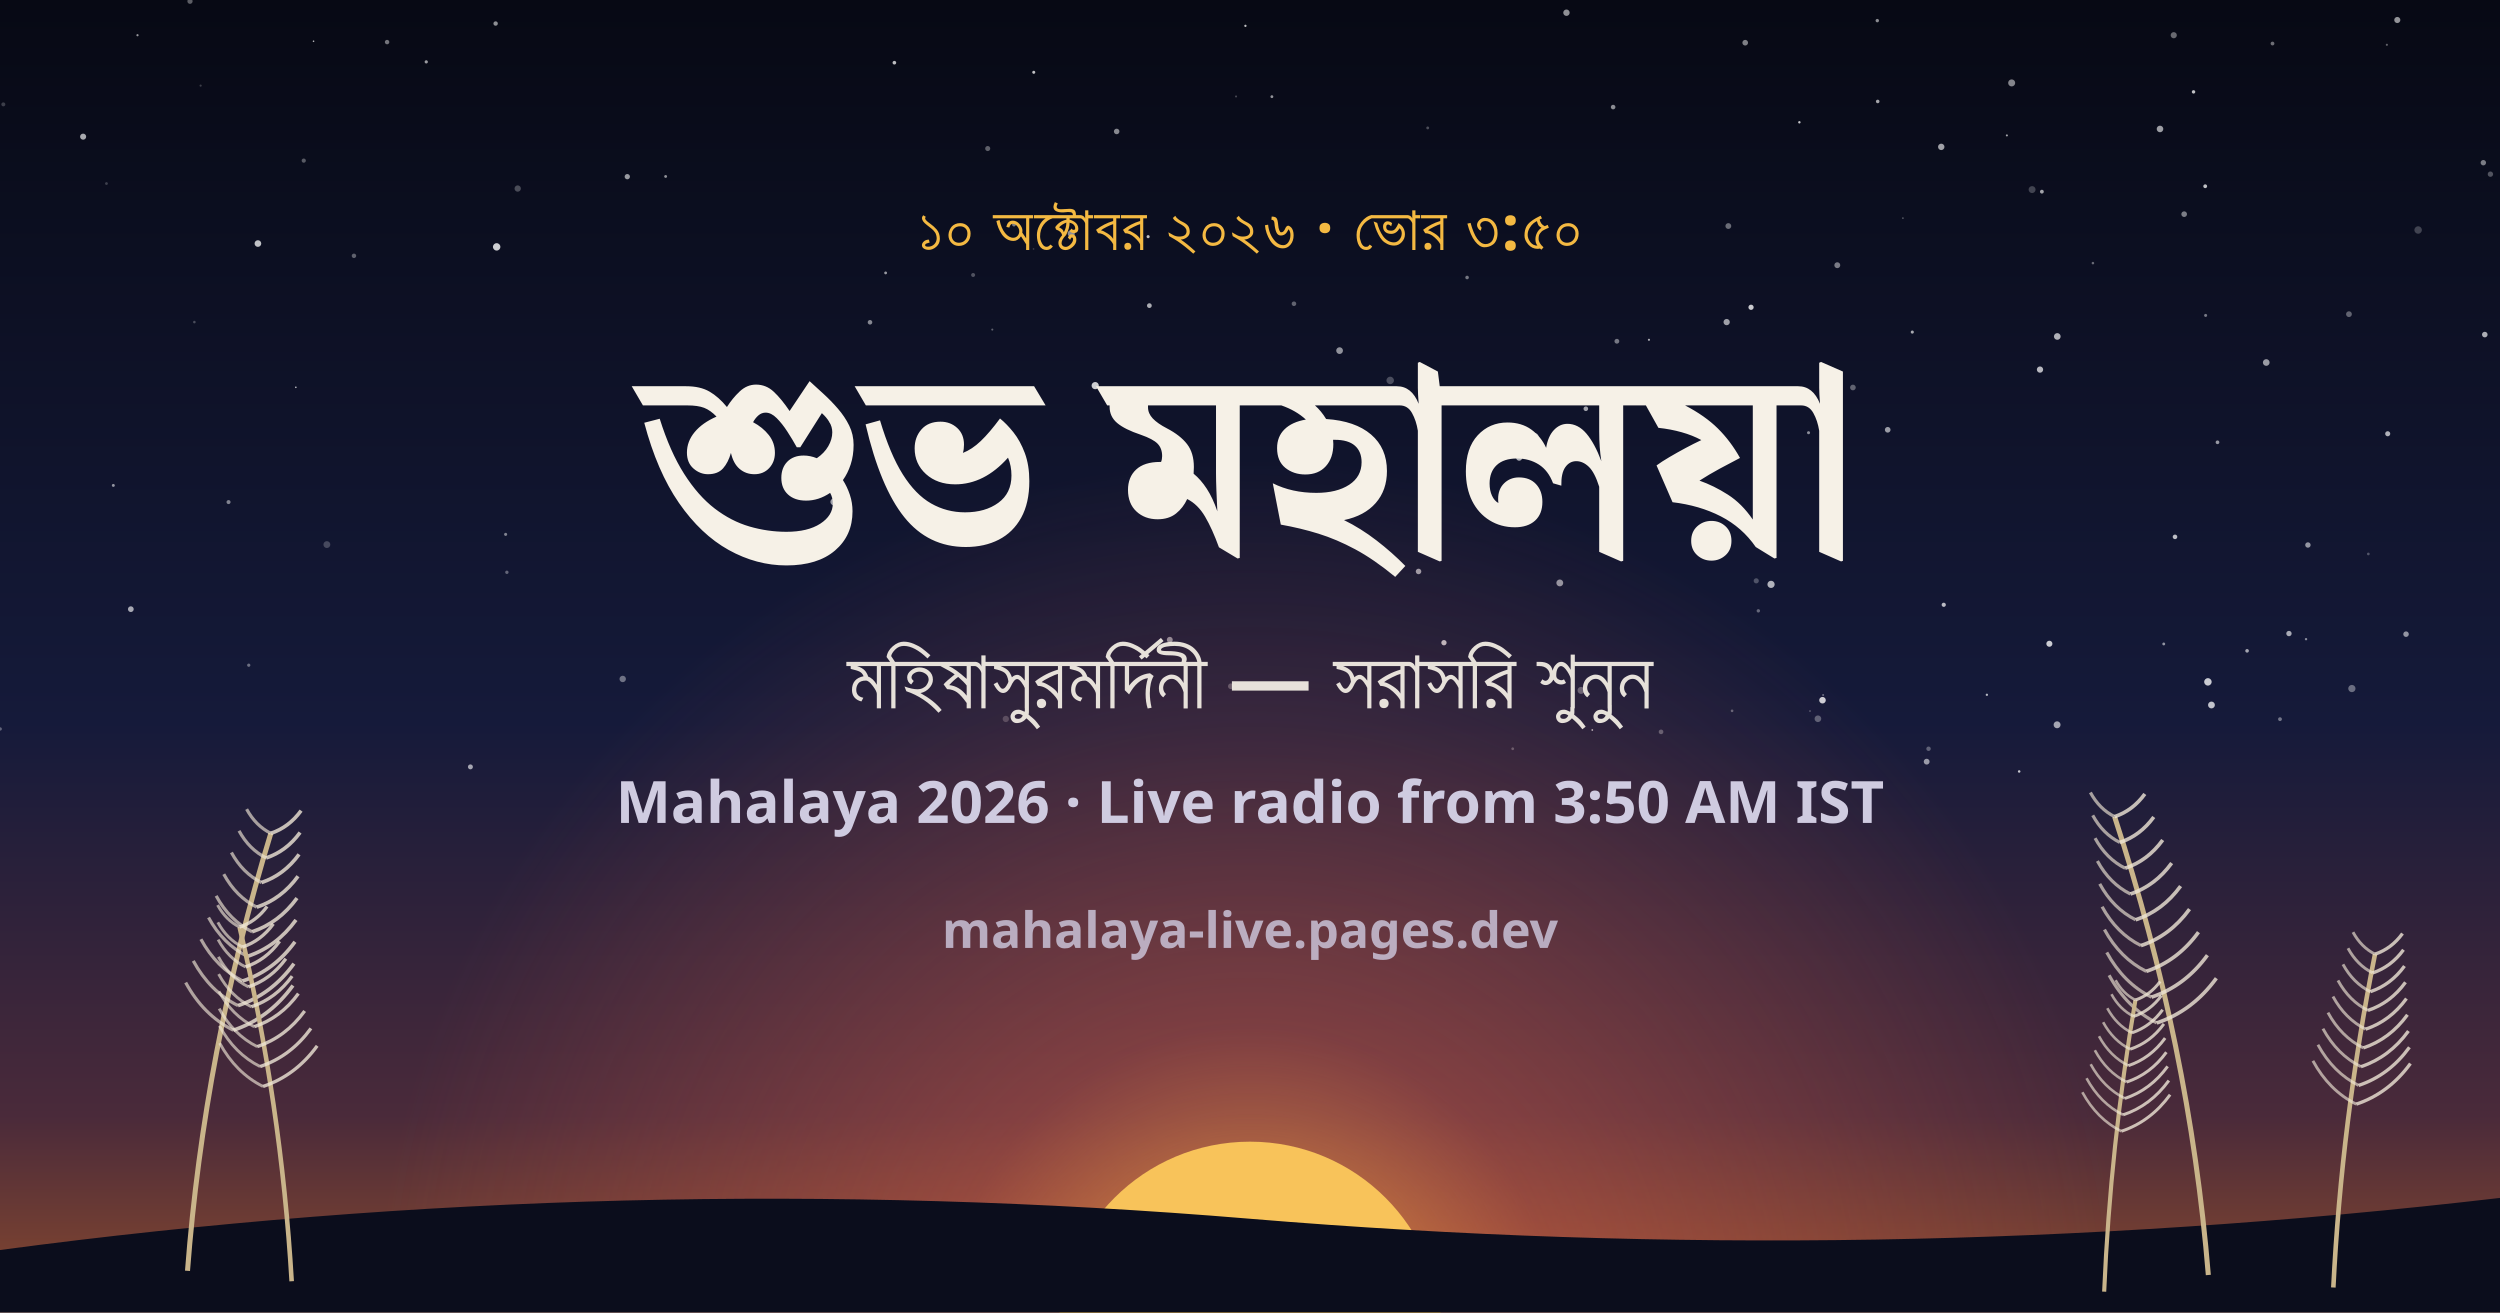
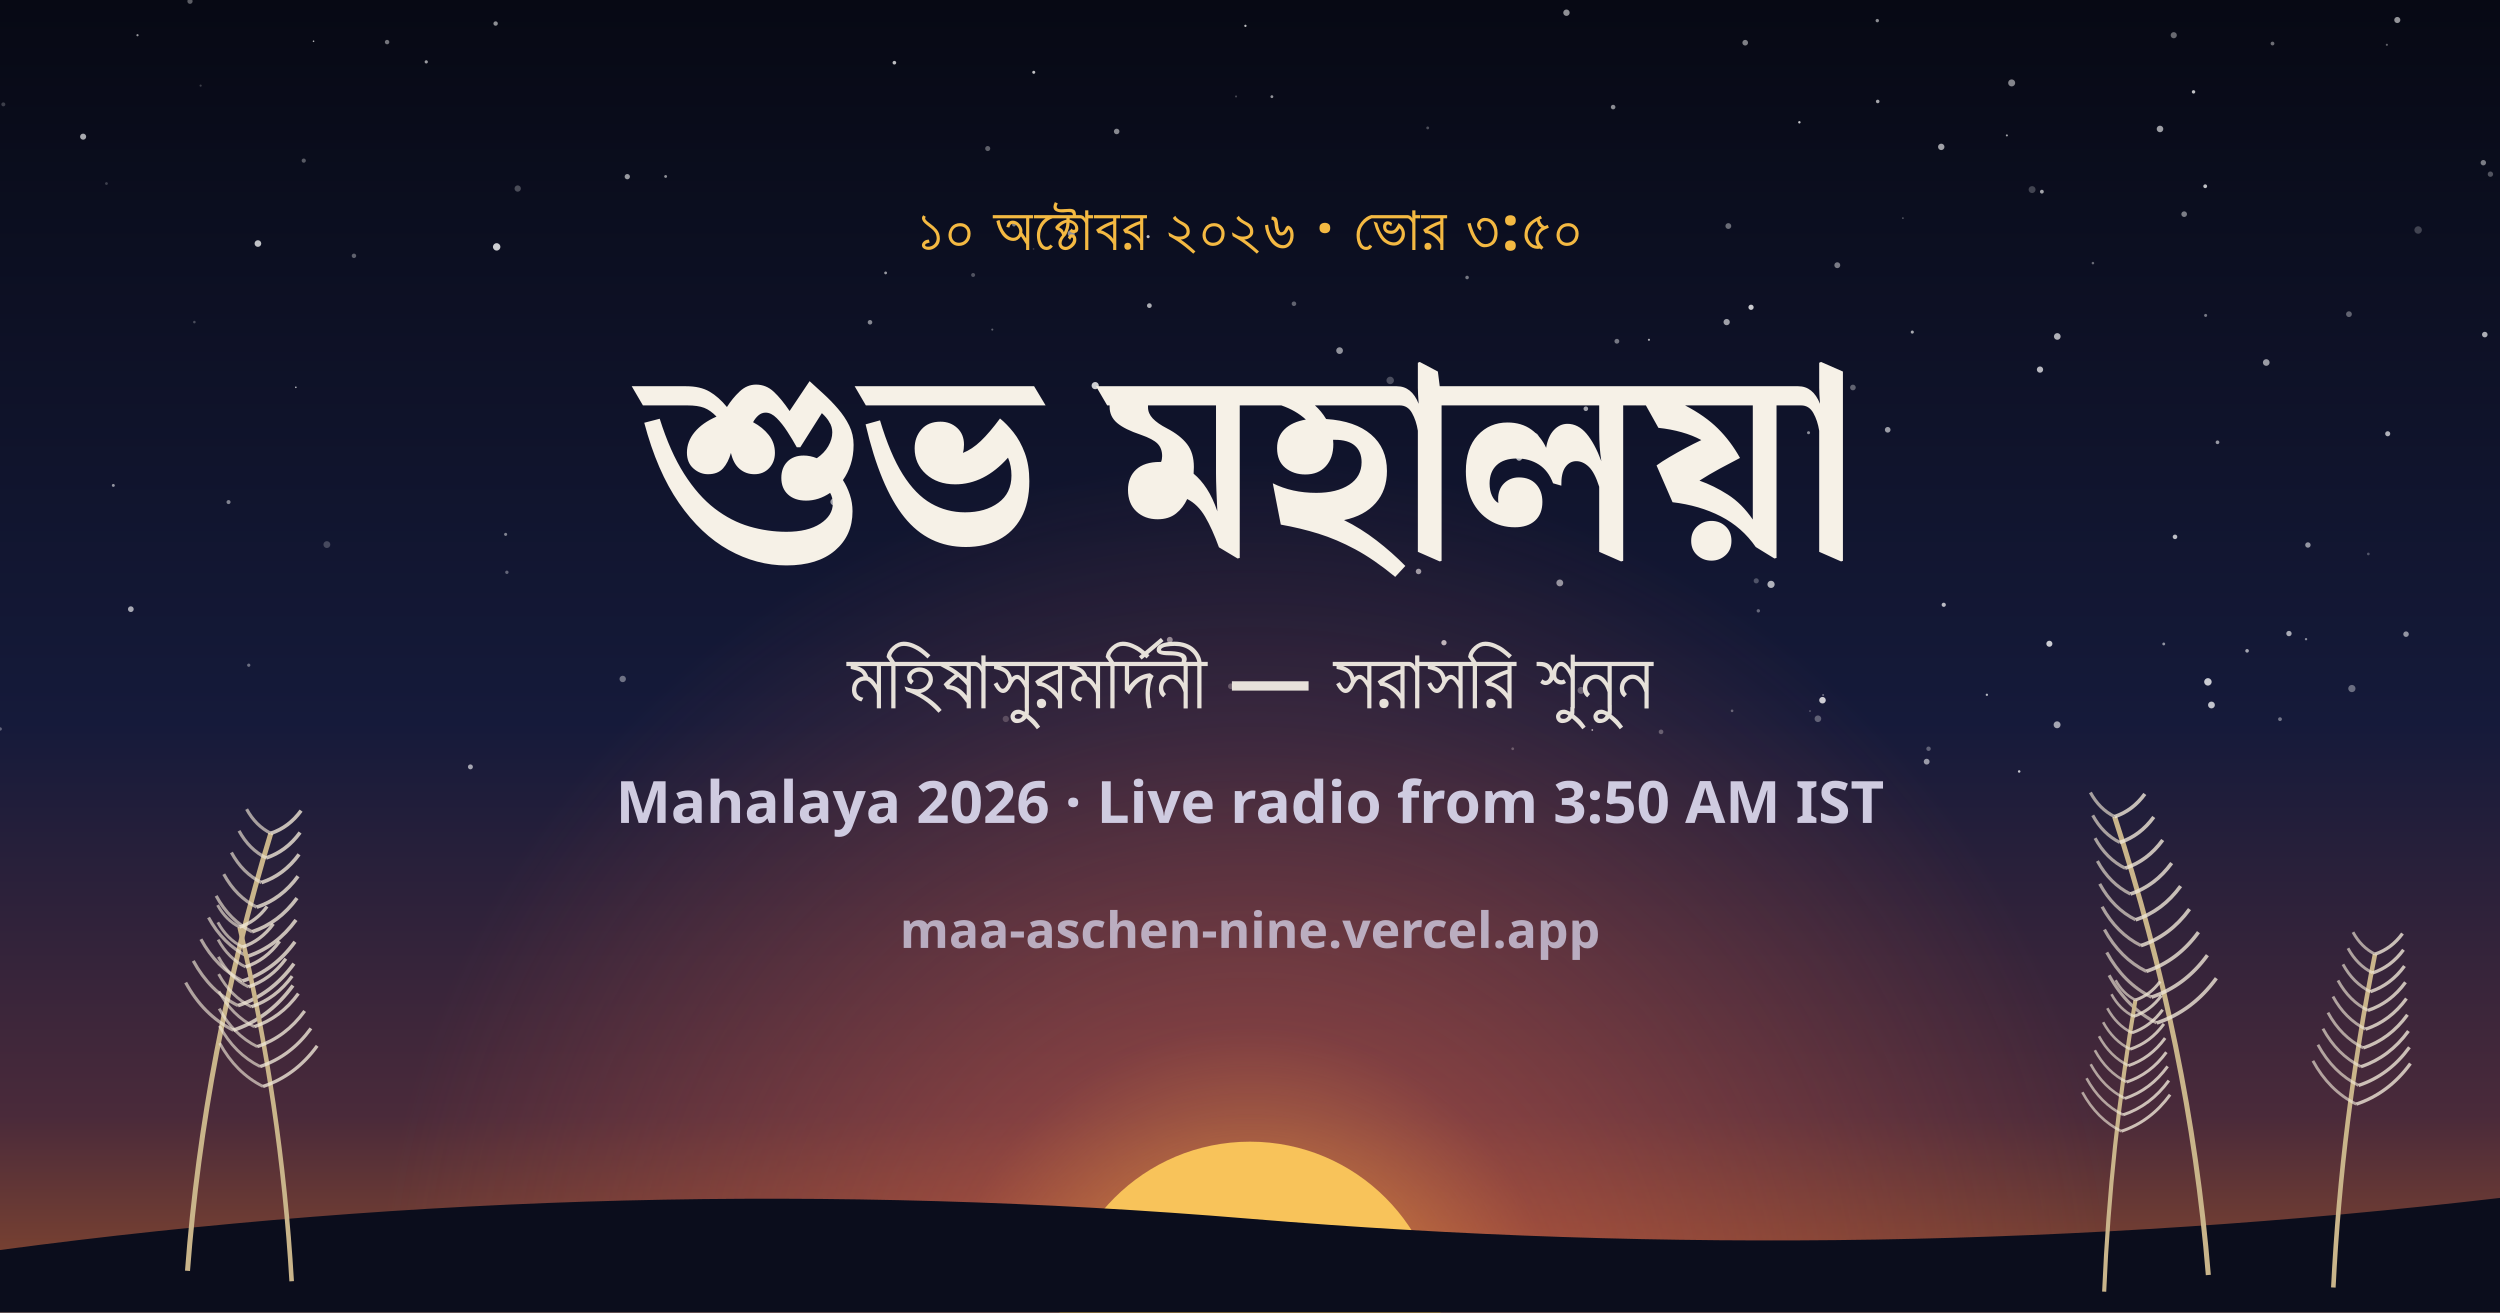
<svg xmlns="http://www.w3.org/2000/svg" width="1200" height="630" viewBox="0 0 1200 630">
  <defs>
    <linearGradient id="sky" x1="0" y1="0" x2="0" y2="1">
      <stop offset="0" stop-color="#070914" />
      <stop offset=".55" stop-color="#151a3a" />
      <stop offset=".85" stop-color="#4a2a3a" />
      <stop offset="1" stop-color="#8a4a2e" />
    </linearGradient>
    <radialGradient id="glow" cx="600" cy="640" r="420" gradientUnits="userSpaceOnUse">
      <stop offset="0" stop-color="#f4b942" stop-opacity=".85" />
      <stop offset=".35" stop-color="#ef6a4f" stop-opacity=".35" />
      <stop offset="1" stop-color="#ef6a4f" stop-opacity="0" />
    </radialGradient>
  </defs>
  <rect width="1200" height="630" fill="url(#sky)" />
  <circle cx="0.1" cy="349.9" r="0.80" fill="#fff" opacity="0.33" />
  <circle cx="875.2" cy="202.4" r="0.86" fill="#fff" opacity="0.65" />
  <circle cx="906.1" cy="206.3" r="1.36" fill="#fff" opacity="0.58" />
  <circle cx="980.1" cy="92.0" r="0.92" fill="#fff" opacity="0.62" />
  <circle cx="837.7" cy="20.5" r="1.36" fill="#fff" opacity="0.48" />
  <circle cx="1106.9" cy="306.8" r="0.57" fill="#fff" opacity="0.51" />
  <circle cx="1107.8" cy="261.6" r="1.30" fill="#fff" opacity="0.55" />
  <circle cx="1094.4" cy="345.2" r="0.92" fill="#fff" opacity="0.40" />
  <circle cx="1004.6" cy="126.3" r="0.61" fill="#fff" opacity="0.38" />
  <circle cx="514.2" cy="112.1" r="1.71" fill="#fff" opacity="0.53" />
  <circle cx="875.1" cy="333.6" r="0.48" fill="#fff" opacity="0.36" />
  <circle cx="672.8" cy="193.3" r="0.99" fill="#fff" opacity="0.32" />
  <circle cx="1090.8" cy="20.9" r="0.91" fill="#fff" opacity="0.41" />
  <circle cx="797.3" cy="351.3" r="1.12" fill="#fff" opacity="0.30" />
  <circle cx="486.7" cy="107.8" r="0.91" fill="#fff" opacity="0.45" />
  <circle cx="399.1" cy="202.0" r="1.26" fill="#fff" opacity="0.34" />
  <circle cx="1087.8" cy="174.0" r="1.61" fill="#fff" opacity="0.58" />
  <circle cx="761.2" cy="196.2" r="1.11" fill="#fff" opacity="0.61" />
  <circle cx="1127.5" cy="150.8" r="1.39" fill="#fff" opacity="0.35" />
  <circle cx="704.2" cy="133.2" r="0.86" fill="#fff" opacity="0.43" />
  <circle cx="953.7" cy="333.5" r="0.56" fill="#fff" opacity="0.69" />
  <circle cx="93.3" cy="154.6" r="0.62" fill="#fff" opacity="0.25" />
  <circle cx="1195.4" cy="83.6" r="1.29" fill="#fff" opacity="0.29" />
  <circle cx="548.5" cy="225.3" r="0.59" fill="#fff" opacity="0.75" />
  <circle cx="1061.5" cy="338.4" r="1.64" fill="#fff" opacity="0.74" />
  <circle cx="913.4" cy="104.7" r="0.41" fill="#fff" opacity="0.35" />
  <circle cx="91.2" cy="0.6" r="1.26" fill="#fff" opacity="0.34" />
  <circle cx="889.4" cy="186.0" r="1.36" fill="#fff" opacity="0.34" />
  <circle cx="1058.5" cy="89.4" r="0.92" fill="#fff" opacity="0.74" />
  <circle cx="142.0" cy="185.9" r="0.40" fill="#fff" opacity="0.75" />
  <circle cx="764.3" cy="350.4" r="0.43" fill="#fff" opacity="0.74" />
  <circle cx="225.8" cy="368.1" r="1.19" fill="#fff" opacity="0.61" />
  <circle cx="319.5" cy="84.7" r="0.69" fill="#fff" opacity="0.54" />
  <circle cx="62.8" cy="292.4" r="1.38" fill="#fff" opacity="0.63" />
  <circle cx="597.8" cy="12.4" r="0.55" fill="#fff" opacity="0.75" />
  <circle cx="156.9" cy="261.4" r="1.65" fill="#fff" opacity="0.22" />
  <circle cx="1059.8" cy="327.3" r="1.79" fill="#fff" opacity="0.77" />
  <circle cx="917.9" cy="159.4" r="0.75" fill="#fff" opacity="0.64" />
  <circle cx="1058.7" cy="151.4" r="0.73" fill="#fff" opacity="0.44" />
  <circle cx="1064.4" cy="212.3" r="0.89" fill="#fff" opacity="0.57" />
  <circle cx="881.9" cy="127.3" r="1.42" fill="#fff" opacity="0.45" />
  <circle cx="238.4" cy="118.5" r="1.78" fill="#fff" opacity="0.80" />
  <circle cx="758.9" cy="331.4" r="1.69" fill="#fff" opacity="0.32" />
  <circle cx="774.3" cy="51.4" r="1.10" fill="#fff" opacity="0.53" />
  <circle cx="925.7" cy="359.4" r="1.07" fill="#fff" opacity="0.31" />
  <circle cx="536.0" cy="63.1" r="1.33" fill="#fff" opacity="0.51" />
  <circle cx="673.8" cy="192.6" r="1.46" fill="#fff" opacity="0.42" />
  <circle cx="901.1" cy="9.9" r="0.82" fill="#fff" opacity="0.53" />
  <circle cx="243.3" cy="274.7" r="0.81" fill="#fff" opacity="0.34" />
  <circle cx="791.5" cy="163.1" r="0.51" fill="#fff" opacity="0.66" />
  <circle cx="987.4" cy="347.9" r="1.67" fill="#fff" opacity="0.61" />
  <circle cx="1150.7" cy="9.6" r="1.47" fill="#fff" opacity="0.56" />
  <circle cx="868.8" cy="341.3" r="0.45" fill="#fff" opacity="0.28" />
  <circle cx="96.3" cy="41.1" r="0.52" fill="#fff" opacity="0.21" />
  <circle cx="726.1" cy="359.4" r="0.67" fill="#fff" opacity="0.28" />
  <circle cx="242.7" cy="256.5" r="0.74" fill="#fff" opacity="0.47" />
  <circle cx="1192.7" cy="160.6" r="1.34" fill="#fff" opacity="0.66" />
  <circle cx="476.3" cy="158.2" r="0.49" fill="#fff" opacity="0.34" />
  <circle cx="969.2" cy="370.3" r="0.61" fill="#fff" opacity="0.76" />
  <circle cx="610.5" cy="46.4" r="0.69" fill="#fff" opacity="0.56" />
  <circle cx="204.6" cy="29.7" r="0.78" fill="#fff" opacity="0.59" />
  <circle cx="667.3" cy="182.6" r="1.79" fill="#fff" opacity="0.25" />
  <circle cx="496.1" cy="119.5" r="0.41" fill="#fff" opacity="0.20" />
  <circle cx="496.2" cy="34.7" r="0.73" fill="#fff" opacity="0.75" />
  <circle cx="933.0" cy="290.3" r="1.01" fill="#fff" opacity="0.71" />
  <circle cx="1154.9" cy="304.4" r="1.33" fill="#fff" opacity="0.54" />
  <circle cx="417.6" cy="154.7" r="1.10" fill="#fff" opacity="0.50" />
  <circle cx="680.9" cy="274.3" r="1.33" fill="#fff" opacity="0.58" />
  <circle cx="874.8" cy="336.1" r="1.58" fill="#fff" opacity="0.79" />
  <circle cx="525.7" cy="185.1" r="1.74" fill="#fff" opacity="0.79" />
  <circle cx="429.3" cy="30.1" r="0.88" fill="#fff" opacity="0.73" />
  <circle cx="850.1" cy="280.5" r="1.74" fill="#fff" opacity="0.67" />
  <circle cx="248.5" cy="90.5" r="1.52" fill="#fff" opacity="0.26" />
  <circle cx="1098.7" cy="304.1" r="1.29" fill="#fff" opacity="0.63" />
  <circle cx="643.0" cy="168.3" r="1.62" fill="#fff" opacity="0.54" />
  <circle cx="1048.4" cy="102.8" r="1.36" fill="#fff" opacity="0.46" />
  <circle cx="474.1" cy="71.3" r="1.22" fill="#fff" opacity="0.34" />
  <circle cx="1078.6" cy="312.4" r="0.87" fill="#fff" opacity="0.61" />
  <circle cx="1052.9" cy="44.1" r="0.83" fill="#fff" opacity="0.75" />
  <circle cx="1.6" cy="50.1" r="0.96" fill="#fff" opacity="0.21" />
  <circle cx="831.4" cy="341.2" r="0.64" fill="#fff" opacity="0.33" />
  <circle cx="1136.8" cy="265.9" r="0.65" fill="#fff" opacity="0.27" />
  <circle cx="751.9" cy="6.1" r="1.54" fill="#fff" opacity="0.55" />
  <circle cx="901.3" cy="48.7" r="0.86" fill="#fff" opacity="0.63" />
  <circle cx="1146.1" cy="208.2" r="1.22" fill="#fff" opacity="0.67" />
  <circle cx="843.0" cy="278.8" r="1.24" fill="#fff" opacity="0.26" />
  <circle cx="54.4" cy="233.0" r="0.71" fill="#fff" opacity="0.55" />
  <circle cx="301.1" cy="84.8" r="1.27" fill="#fff" opacity="0.58" />
  <circle cx="975.4" cy="91.0" r="1.67" fill="#fff" opacity="0.23" />
  <circle cx="828.8" cy="154.6" r="1.51" fill="#fff" opacity="0.60" />
  <circle cx="965.6" cy="39.8" r="1.69" fill="#fff" opacity="0.50" />
  <circle cx="987.5" cy="161.5" r="1.61" fill="#fff" opacity="0.67" />
  <circle cx="872.6" cy="345.0" r="1.60" fill="#fff" opacity="0.31" />
  <circle cx="863.7" cy="58.7" r="0.58" fill="#fff" opacity="0.77" />
  <circle cx="1145.7" cy="21.5" r="0.51" fill="#fff" opacity="0.36" />
  <circle cx="1128.9" cy="330.5" r="1.74" fill="#fff" opacity="0.37" />
  <circle cx="237.9" cy="11.3" r="1.06" fill="#fff" opacity="0.54" />
  <circle cx="169.9" cy="122.8" r="1.07" fill="#fff" opacity="0.34" />
  <circle cx="66.0" cy="16.9" r="0.53" fill="#fff" opacity="0.58" />
  <circle cx="561.5" cy="307.1" r="1.42" fill="#fff" opacity="0.51" />
  <circle cx="840.5" cy="147.5" r="1.26" fill="#fff" opacity="0.78" />
  <circle cx="924.8" cy="365.6" r="1.40" fill="#fff" opacity="0.56" />
  <circle cx="963.3" cy="65.0" r="0.49" fill="#fff" opacity="0.64" />
  <circle cx="776.1" cy="163.8" r="1.16" fill="#fff" opacity="0.43" />
  <circle cx="593.3" cy="46.3" r="0.49" fill="#fff" opacity="0.25" />
  <circle cx="425.1" cy="131.0" r="0.68" fill="#fff" opacity="0.58" />
  <circle cx="150.5" cy="19.8" r="0.40" fill="#fff" opacity="0.70" />
  <circle cx="1043.4" cy="16.9" r="1.48" fill="#fff" opacity="0.39" />
  <circle cx="482.8" cy="345.1" r="1.52" fill="#fff" opacity="0.21" />
  <circle cx="1192.0" cy="78.1" r="1.30" fill="#fff" opacity="0.46" />
  <circle cx="39.9" cy="65.6" r="1.46" fill="#fff" opacity="0.65" />
  <circle cx="298.9" cy="325.9" r="1.54" fill="#fff" opacity="0.39" />
  <circle cx="551.1" cy="113.6" r="0.75" fill="#fff" opacity="0.73" />
  <circle cx="1044.0" cy="257.7" r="1.10" fill="#fff" opacity="0.72" />
  <circle cx="983.7" cy="309.0" r="1.46" fill="#fff" opacity="0.78" />
  <circle cx="829.6" cy="108.5" r="1.40" fill="#fff" opacity="0.39" />
  <circle cx="1036.8" cy="61.9" r="1.58" fill="#fff" opacity="0.60" />
  <circle cx="979.2" cy="177.4" r="1.51" fill="#fff" opacity="0.70" />
  <circle cx="51.1" cy="88.1" r="0.67" fill="#fff" opacity="0.21" />
  <circle cx="693.1" cy="308.5" r="1.28" fill="#fff" opacity="0.71" />
  <circle cx="1038.6" cy="309.1" r="0.69" fill="#fff" opacity="0.54" />
  <circle cx="551.7" cy="146.7" r="1.15" fill="#fff" opacity="0.65" />
  <circle cx="621.1" cy="145.8" r="1.10" fill="#fff" opacity="0.35" />
  <circle cx="844.0" cy="293.2" r="0.82" fill="#fff" opacity="0.35" />
  <circle cx="736.8" cy="209.6" r="1.71" fill="#fff" opacity="0.54" />
  <circle cx="379.5" cy="228.1" r="1.20" fill="#fff" opacity="0.58" />
  <circle cx="685.3" cy="61.4" r="0.69" fill="#fff" opacity="0.27" />
  <circle cx="400.2" cy="240.9" r="1.62" fill="#fff" opacity="0.59" />
  <circle cx="467.1" cy="132.0" r="0.96" fill="#fff" opacity="0.28" />
  <circle cx="185.8" cy="20.2" r="1.07" fill="#fff" opacity="0.43" />
  <circle cx="109.7" cy="241.0" r="0.97" fill="#fff" opacity="0.47" />
  <circle cx="119.4" cy="319.3" r="0.78" fill="#fff" opacity="0.38" />
  <circle cx="145.8" cy="77.1" r="1.01" fill="#fff" opacity="0.32" />
  <circle cx="729.2" cy="219.7" r="1.46" fill="#fff" opacity="0.67" />
  <circle cx="590.8" cy="329.4" r="1.36" fill="#fff" opacity="0.27" />
  <circle cx="748.7" cy="279.8" r="1.65" fill="#fff" opacity="0.55" />
  <circle cx="1160.7" cy="110.4" r="1.79" fill="#fff" opacity="0.22" />
  <circle cx="123.8" cy="116.9" r="1.60" fill="#fff" opacity="0.74" />
  <circle cx="868.1" cy="207.7" r="0.73" fill="#fff" opacity="0.52" />
  <circle cx="931.8" cy="70.5" r="1.54" fill="#fff" opacity="0.61" />
  <rect width="1200" height="630" fill="url(#glow)" />
  <circle cx="600" cy="640" r="92" fill="#f8c35a" />
  <path d="M0 600 Q 300 560 600 585 T 1200 575 V630 H0z" fill="#0b0d1c" />
  <path d="M90 610 Q 98 505 130 400" stroke="#c9b48a" stroke-width="2.42" fill="none" />
  <path d="M112 494.5 q 17.16 -5.72 28.6 -21.45" stroke="#efe6d6" stroke-width="1.76" fill="none" opacity=".8" />
  <path d="M112 494.5 q -14.3 -7.15 -22.88 -22.88" stroke="#efe6d6" stroke-width="1.54" fill="none" opacity=".65" />
  <path d="M114.25 482.688 q 16.104 -5.368 26.84 -20.13" stroke="#efe6d6" stroke-width="1.76" fill="none" opacity=".8" />
  <path d="M114.25 482.688 q -13.42 -6.71 -21.472 -21.472" stroke="#efe6d6" stroke-width="1.54" fill="none" opacity=".65" />
  <path d="M116.5 470.875 q 15.048 -5.016 25.08 -18.81" stroke="#efe6d6" stroke-width="1.76" fill="none" opacity=".8" />
  <path d="M116.5 470.875 q -12.54 -6.27 -20.064 -20.064" stroke="#efe6d6" stroke-width="1.54" fill="none" opacity=".65" />
  <path d="M118.75 459.062 q 13.992 -4.664 23.32 -17.49" stroke="#efe6d6" stroke-width="1.76" fill="none" opacity=".8" />
  <path d="M118.75 459.062 q -11.66 -5.83 -18.656 -18.656" stroke="#efe6d6" stroke-width="1.54" fill="none" opacity=".65" />
  <path d="M121 447.25 q 12.936 -4.312 21.56 -16.17" stroke="#efe6d6" stroke-width="1.76" fill="none" opacity=".8" />
  <path d="M121 447.25 q -10.78 -5.39 -17.248 -17.248" stroke="#efe6d6" stroke-width="1.54" fill="none" opacity=".65" />
  <path d="M123.25 435.438 q 11.88 -3.96 19.8 -14.85" stroke="#efe6d6" stroke-width="1.76" fill="none" opacity=".8" />
  <path d="M123.25 435.438 q -9.9 -4.95 -15.84 -15.84" stroke="#efe6d6" stroke-width="1.54" fill="none" opacity=".65" />
  <path d="M125.5 423.625 q 10.824 -3.608 18.04 -13.53" stroke="#efe6d6" stroke-width="1.76" fill="none" opacity=".8" />
  <path d="M125.5 423.625 q -9.02 -4.51 -14.432 -14.432" stroke="#efe6d6" stroke-width="1.54" fill="none" opacity=".65" />
  <path d="M127.75 411.812 q 9.768 -3.256 16.28 -12.21" stroke="#efe6d6" stroke-width="1.76" fill="none" opacity=".8" />
  <path d="M127.75 411.812 q -8.14 -4.07 -13.024 -13.024" stroke="#efe6d6" stroke-width="1.54" fill="none" opacity=".65" />
  <path d="M130 400 q 8.712 -2.904 14.52 -10.89" stroke="#efe6d6" stroke-width="1.76" fill="none" opacity=".8" />
  <path d="M130 400 q -7.26 -3.63 -11.616 -11.616" stroke="#efe6d6" stroke-width="1.54" fill="none" opacity=".65" />
  <path d="M140 615 Q 135 530 115 445" stroke="#c9b48a" stroke-width="2.2" fill="none" />
  <path d="M126.25 521.5 q 15.6 -5.2 26 -19.5" stroke="#efe6d6" stroke-width="1.6" fill="none" opacity=".8" />
  <path d="M126.25 521.5 q -13 -6.5 -20.8 -20.8" stroke="#efe6d6" stroke-width="1.4" fill="none" opacity=".65" />
  <path d="M124.844 511.938 q 14.64 -4.88 24.4 -18.3" stroke="#efe6d6" stroke-width="1.6" fill="none" opacity=".8" />
  <path d="M124.844 511.938 q -12.2 -6.1 -19.52 -19.52" stroke="#efe6d6" stroke-width="1.4" fill="none" opacity=".65" />
  <path d="M123.438 502.375 q 13.68 -4.56 22.8 -17.1" stroke="#efe6d6" stroke-width="1.6" fill="none" opacity=".8" />
  <path d="M123.438 502.375 q -11.4 -5.7 -18.24 -18.24" stroke="#efe6d6" stroke-width="1.4" fill="none" opacity=".65" />
  <path d="M122.031 492.812 q 12.72 -4.24 21.2 -15.9" stroke="#efe6d6" stroke-width="1.6" fill="none" opacity=".8" />
  <path d="M122.031 492.812 q -10.6 -5.3 -16.96 -16.96" stroke="#efe6d6" stroke-width="1.4" fill="none" opacity=".65" />
  <path d="M120.625 483.25 q 11.76 -3.92 19.6 -14.7" stroke="#efe6d6" stroke-width="1.6" fill="none" opacity=".8" />
  <path d="M120.625 483.25 q -9.8 -4.9 -15.68 -15.68" stroke="#efe6d6" stroke-width="1.4" fill="none" opacity=".65" />
  <path d="M119.219 473.688 q 10.8 -3.6 18 -13.5" stroke="#efe6d6" stroke-width="1.6" fill="none" opacity=".8" />
  <path d="M119.219 473.688 q -9 -4.5 -14.4 -14.4" stroke="#efe6d6" stroke-width="1.4" fill="none" opacity=".65" />
  <path d="M117.812 464.125 q 9.84 -3.28 16.4 -12.3" stroke="#efe6d6" stroke-width="1.6" fill="none" opacity=".8" />
  <path d="M117.812 464.125 q -8.2 -4.1 -13.12 -13.12" stroke="#efe6d6" stroke-width="1.4" fill="none" opacity=".65" />
  <path d="M116.406 454.562 q 8.88 -2.96 14.8 -11.1" stroke="#efe6d6" stroke-width="1.6" fill="none" opacity=".8" />
  <path d="M116.406 454.562 q -7.4 -3.7 -11.84 -11.84" stroke="#efe6d6" stroke-width="1.4" fill="none" opacity=".65" />
  <path d="M115 445 q 7.92 -2.64 13.2 -9.9" stroke="#efe6d6" stroke-width="1.6" fill="none" opacity=".8" />
  <path d="M115 445 q -6.6 -3.3 -10.56 -10.56" stroke="#efe6d6" stroke-width="1.4" fill="none" opacity=".65" />
  <path d="M1060 612 Q 1051 502 1015 392" stroke="#c9b48a" stroke-width="2.42" fill="none" />
  <path d="M1035.25 491 q 17.16 -5.72 28.6 -21.45" stroke="#efe6d6" stroke-width="1.76" fill="none" opacity=".8" />
  <path d="M1035.25 491 q -14.3 -7.15 -22.88 -22.88" stroke="#efe6d6" stroke-width="1.54" fill="none" opacity=".65" />
  <path d="M1032.719 478.625 q 16.104 -5.368 26.84 -20.13" stroke="#efe6d6" stroke-width="1.76" fill="none" opacity=".8" />
  <path d="M1032.719 478.625 q -13.42 -6.71 -21.472 -21.472" stroke="#efe6d6" stroke-width="1.54" fill="none" opacity=".65" />
  <path d="M1030.188 466.25 q 15.048 -5.016 25.08 -18.81" stroke="#efe6d6" stroke-width="1.76" fill="none" opacity=".8" />
  <path d="M1030.188 466.25 q -12.54 -6.27 -20.064 -20.064" stroke="#efe6d6" stroke-width="1.54" fill="none" opacity=".65" />
  <path d="M1027.656 453.875 q 13.992 -4.664 23.32 -17.49" stroke="#efe6d6" stroke-width="1.76" fill="none" opacity=".8" />
  <path d="M1027.656 453.875 q -11.66 -5.83 -18.656 -18.656" stroke="#efe6d6" stroke-width="1.54" fill="none" opacity=".65" />
  <path d="M1025.125 441.5 q 12.936 -4.312 21.56 -16.17" stroke="#efe6d6" stroke-width="1.76" fill="none" opacity=".8" />
  <path d="M1025.125 441.5 q -10.78 -5.39 -17.248 -17.248" stroke="#efe6d6" stroke-width="1.54" fill="none" opacity=".65" />
  <path d="M1022.594 429.125 q 11.88 -3.96 19.8 -14.85" stroke="#efe6d6" stroke-width="1.76" fill="none" opacity=".8" />
  <path d="M1022.594 429.125 q -9.9 -4.95 -15.84 -15.84" stroke="#efe6d6" stroke-width="1.54" fill="none" opacity=".65" />
  <path d="M1020.062 416.75 q 10.824 -3.608 18.04 -13.53" stroke="#efe6d6" stroke-width="1.76" fill="none" opacity=".8" />
  <path d="M1020.062 416.75 q -9.02 -4.51 -14.432 -14.432" stroke="#efe6d6" stroke-width="1.54" fill="none" opacity=".65" />
  <path d="M1017.531 404.375 q 9.768 -3.256 16.28 -12.21" stroke="#efe6d6" stroke-width="1.76" fill="none" opacity=".8" />
  <path d="M1017.531 404.375 q -8.14 -4.07 -13.024 -13.024" stroke="#efe6d6" stroke-width="1.54" fill="none" opacity=".65" />
  <path d="M1015 392 q 8.712 -2.904 14.52 -10.89" stroke="#efe6d6" stroke-width="1.76" fill="none" opacity=".8" />
  <path d="M1015 392 q -7.26 -3.63 -11.616 -11.616" stroke="#efe6d6" stroke-width="1.54" fill="none" opacity=".65" />
  <path d="M1120 618 Q 1124 538 1140 458" stroke="#c9b48a" stroke-width="2.2" fill="none" />
  <path d="M1131 530 q 15.6 -5.2 26 -19.5" stroke="#efe6d6" stroke-width="1.6" fill="none" opacity=".8" />
  <path d="M1131 530 q -13 -6.5 -20.8 -20.8" stroke="#efe6d6" stroke-width="1.4" fill="none" opacity=".65" />
  <path d="M1132.125 521 q 14.64 -4.88 24.4 -18.3" stroke="#efe6d6" stroke-width="1.6" fill="none" opacity=".8" />
  <path d="M1132.125 521 q -12.2 -6.1 -19.52 -19.52" stroke="#efe6d6" stroke-width="1.4" fill="none" opacity=".65" />
  <path d="M1133.25 512 q 13.68 -4.56 22.8 -17.1" stroke="#efe6d6" stroke-width="1.6" fill="none" opacity=".8" />
  <path d="M1133.25 512 q -11.4 -5.7 -18.24 -18.24" stroke="#efe6d6" stroke-width="1.4" fill="none" opacity=".65" />
  <path d="M1134.375 503 q 12.72 -4.24 21.2 -15.9" stroke="#efe6d6" stroke-width="1.6" fill="none" opacity=".8" />
  <path d="M1134.375 503 q -10.6 -5.3 -16.96 -16.96" stroke="#efe6d6" stroke-width="1.4" fill="none" opacity=".65" />
  <path d="M1135.5 494 q 11.76 -3.92 19.6 -14.7" stroke="#efe6d6" stroke-width="1.6" fill="none" opacity=".8" />
  <path d="M1135.5 494 q -9.8 -4.9 -15.68 -15.68" stroke="#efe6d6" stroke-width="1.4" fill="none" opacity=".65" />
  <path d="M1136.625 485 q 10.8 -3.6 18 -13.5" stroke="#efe6d6" stroke-width="1.6" fill="none" opacity=".8" />
  <path d="M1136.625 485 q -9 -4.5 -14.4 -14.4" stroke="#efe6d6" stroke-width="1.4" fill="none" opacity=".65" />
  <path d="M1137.75 476 q 9.84 -3.28 16.4 -12.3" stroke="#efe6d6" stroke-width="1.6" fill="none" opacity=".8" />
  <path d="M1137.75 476 q -8.2 -4.1 -13.12 -13.12" stroke="#efe6d6" stroke-width="1.4" fill="none" opacity=".65" />
  <path d="M1138.875 467 q 8.88 -2.96 14.8 -11.1" stroke="#efe6d6" stroke-width="1.6" fill="none" opacity=".8" />
  <path d="M1138.875 467 q -7.4 -3.7 -11.84 -11.84" stroke="#efe6d6" stroke-width="1.4" fill="none" opacity=".65" />
  <path d="M1140 458 q 7.92 -2.64 13.2 -9.9" stroke="#efe6d6" stroke-width="1.6" fill="none" opacity=".8" />
  <path d="M1140 458 q -6.6 -3.3 -10.56 -10.56" stroke="#efe6d6" stroke-width="1.4" fill="none" opacity=".65" />
  <path d="M1010 620 Q 1013 550 1025 480" stroke="#c9b48a" stroke-width="1.98" fill="none" />
  <path d="M1018.25 543 q 14.04 -4.68 23.4 -17.55" stroke="#efe6d6" stroke-width="1.44" fill="none" opacity=".8" />
  <path d="M1018.25 543 q -11.7 -5.85 -18.72 -18.72" stroke="#efe6d6" stroke-width="1.26" fill="none" opacity=".65" />
  <path d="M1019.094 535.125 q 13.176 -4.392 21.96 -16.47" stroke="#efe6d6" stroke-width="1.44" fill="none" opacity=".8" />
  <path d="M1019.094 535.125 q -10.98 -5.49 -17.568 -17.568" stroke="#efe6d6" stroke-width="1.26" fill="none" opacity=".65" />
  <path d="M1019.938 527.25 q 12.312 -4.104 20.52 -15.39" stroke="#efe6d6" stroke-width="1.44" fill="none" opacity=".8" />
  <path d="M1019.938 527.25 q -10.26 -5.13 -16.416 -16.416" stroke="#efe6d6" stroke-width="1.26" fill="none" opacity=".65" />
  <path d="M1020.781 519.375 q 11.448 -3.816 19.08 -14.31" stroke="#efe6d6" stroke-width="1.44" fill="none" opacity=".8" />
  <path d="M1020.781 519.375 q -9.54 -4.77 -15.264 -15.264" stroke="#efe6d6" stroke-width="1.26" fill="none" opacity=".65" />
  <path d="M1021.625 511.5 q 10.584 -3.528 17.64 -13.23" stroke="#efe6d6" stroke-width="1.44" fill="none" opacity=".8" />
  <path d="M1021.625 511.5 q -8.82 -4.41 -14.112 -14.112" stroke="#efe6d6" stroke-width="1.26" fill="none" opacity=".65" />
  <path d="M1022.469 503.625 q 9.72 -3.24 16.2 -12.15" stroke="#efe6d6" stroke-width="1.44" fill="none" opacity=".8" />
  <path d="M1022.469 503.625 q -8.1 -4.05 -12.96 -12.96" stroke="#efe6d6" stroke-width="1.26" fill="none" opacity=".65" />
  <path d="M1023.312 495.75 q 8.856 -2.952 14.76 -11.07" stroke="#efe6d6" stroke-width="1.44" fill="none" opacity=".8" />
  <path d="M1023.312 495.75 q -7.38 -3.69 -11.808 -11.808" stroke="#efe6d6" stroke-width="1.26" fill="none" opacity=".65" />
  <path d="M1024.156 487.875 q 7.992 -2.664 13.32 -9.99" stroke="#efe6d6" stroke-width="1.44" fill="none" opacity=".8" />
  <path d="M1024.156 487.875 q -6.66 -3.33 -10.656 -10.656" stroke="#efe6d6" stroke-width="1.26" fill="none" opacity=".65" />
  <path d="M1025 480 q 7.128 -2.376 11.88 -8.91" stroke="#efe6d6" stroke-width="1.44" fill="none" opacity=".8" />
  <path d="M1025 480 q -5.94 -2.97 -9.504 -9.504" stroke="#efe6d6" stroke-width="1.26" fill="none" opacity=".65" />
  <text x="600" y="120" text-anchor="middle" font-family="Hind Siliguri" font-weight="600" font-size="30" fill="#f4b942" letter-spacing="1">১০ অক্টোবর ২০২৬ · ভোর ৩:৫০</text>
  <text x="600" y="265" text-anchor="middle" font-family="Noto Serif Bengali" font-weight="700" font-size="128" fill="#f6f1e7">শুভ মহালয়া</text>
  <text x="600" y="340" text-anchor="middle" font-family="Hind Siliguri" font-weight="600" font-size="40" fill="#f6f1e7" opacity=".92">মহিষাসুরমর্দিনী — সরাসরি শুনুন</text>
  <text x="600" y="395" text-anchor="middle" font-family="Hind Siliguri" font-weight="600" font-size="28" fill="#cfcbe0">Mahalaya 2026 · Live radio from 3:50 AM IST</text>
-   <text x="600" y="455" text-anchor="middle" font-family="Hind Siliguri" font-weight="600" font-size="24" fill="#cfcbe0" opacity=".8">mahalaya-live.pages.dev</text>
+   <text x="600" y="455" text-anchor="middle" font-family="Hind Siliguri" font-weight="600" font-size="24" fill="#cfcbe0" opacity=".8">maa-aschen-nine.vercel.app</text>
</svg>
